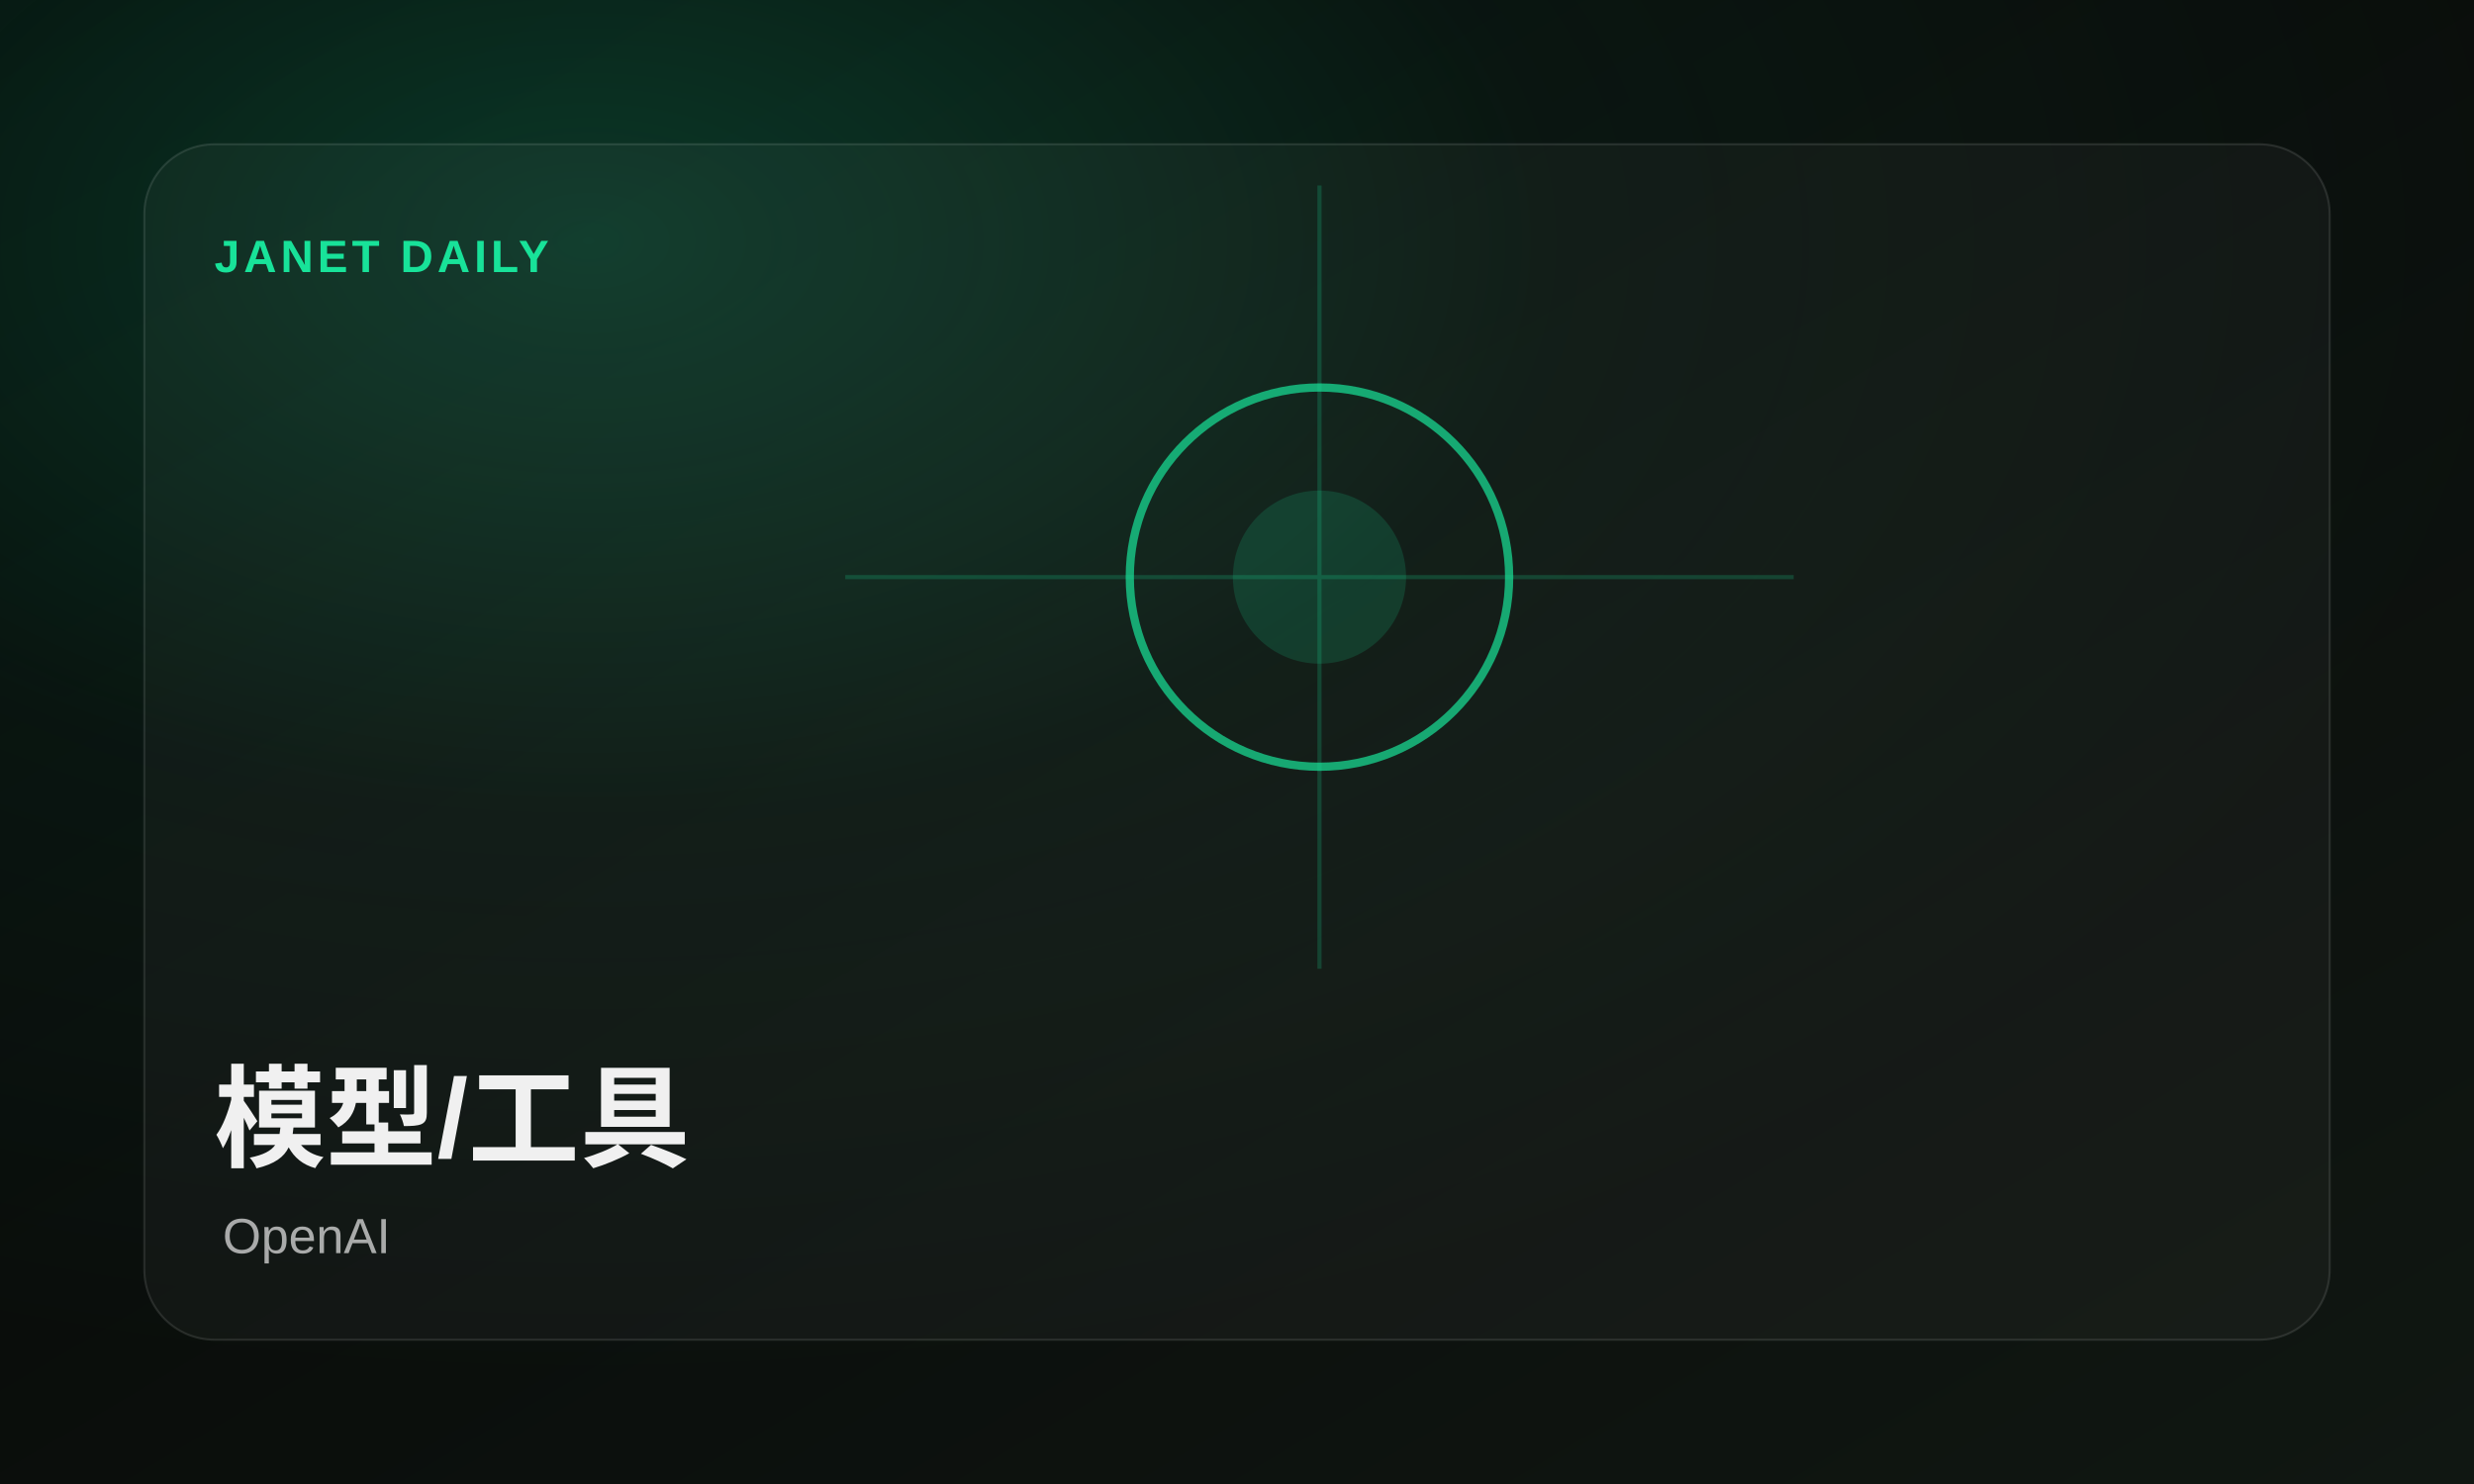
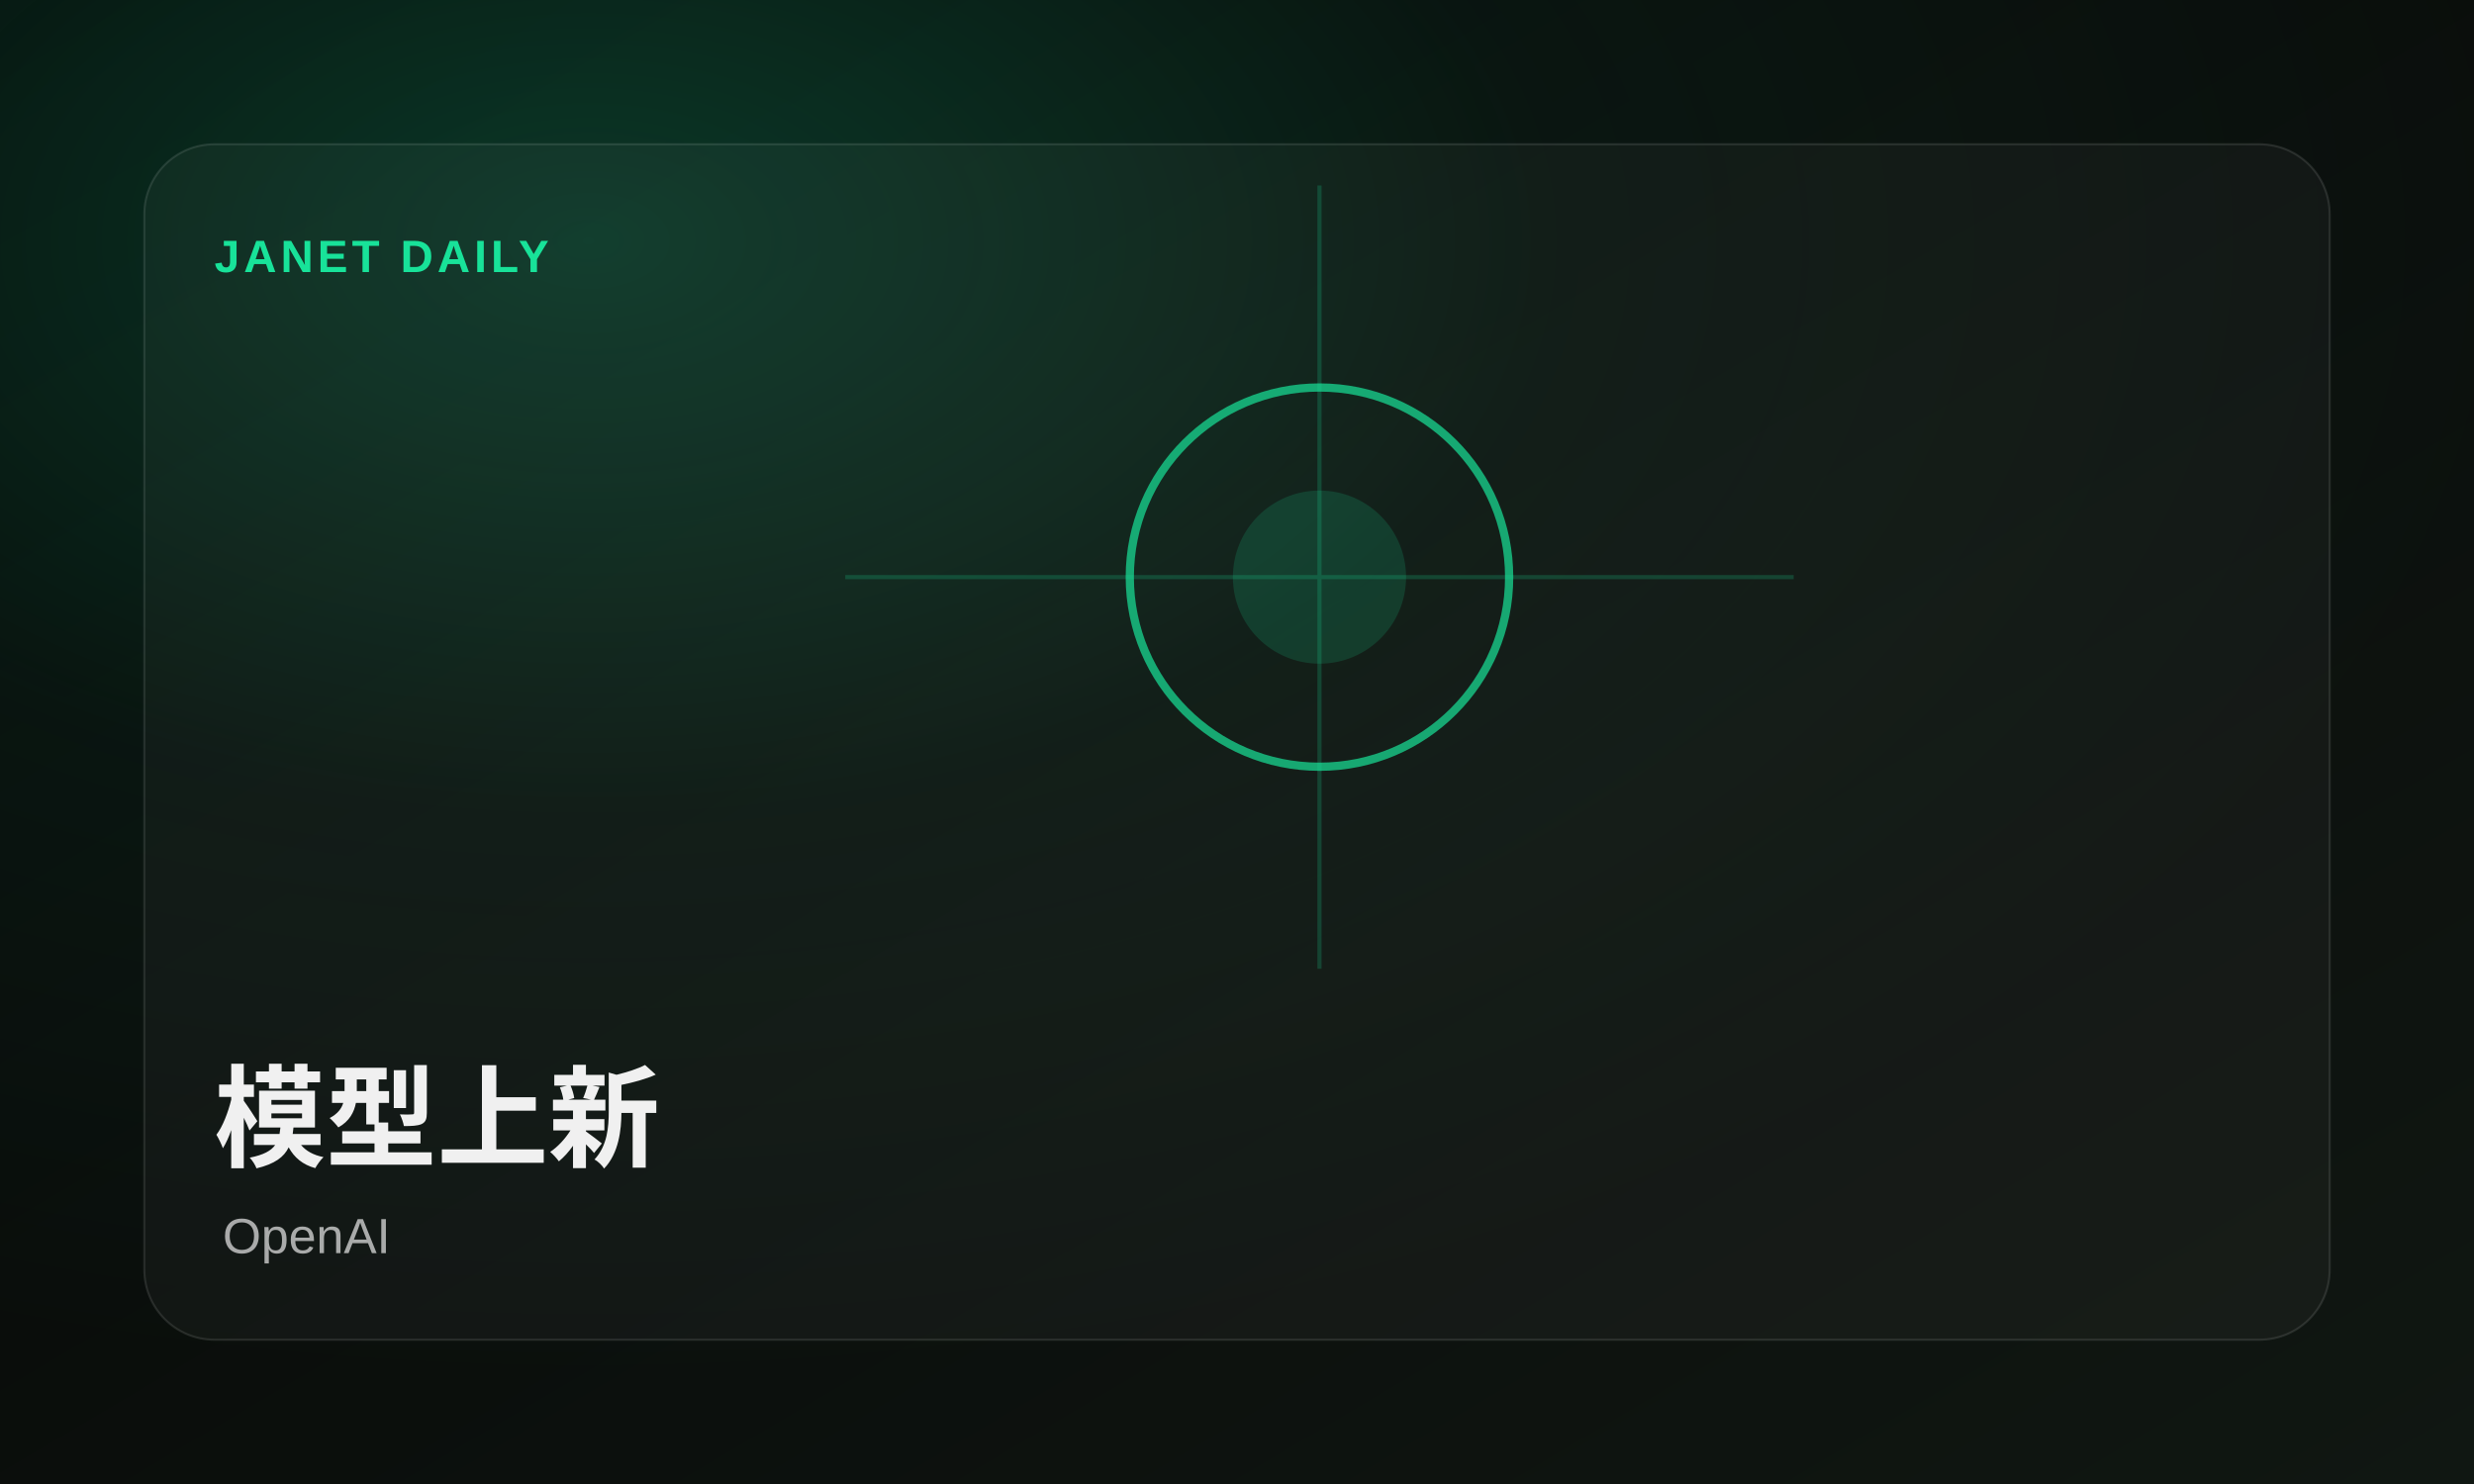
- <svg xmlns="http://www.w3.org/2000/svg" viewBox="0 0 1200 720" width="1200" height="720" role="img" aria-label="模型/工具">
+ <svg xmlns="http://www.w3.org/2000/svg" viewBox="0 0 1200 720" width="1200" height="720" role="img" aria-label="模型上新">
  <defs>
    <linearGradient id="bg" x1="0" x2="1" y1="0" y2="1">
      <stop offset="0" stop-color="#050505" />
      <stop offset="1" stop-color="#101712" />
    </linearGradient>
    <radialGradient id="glow" cx="24%" cy="16%" r="78%">
      <stop offset="0" stop-color="#18e299" stop-opacity=".22" />
      <stop offset=".5" stop-color="#18e299" stop-opacity=".05" />
      <stop offset="1" stop-color="#18e299" stop-opacity="0" />
    </radialGradient>
  </defs>
  <rect width="1200" height="720" fill="url(#bg)" />
  <rect width="1200" height="720" fill="url(#glow)" />
  <rect x="70" y="70" width="1060" height="580" rx="34" fill="rgba(255,255,255,.035)" stroke="rgba(255,255,255,.11)" />
  <circle cx="640" cy="280" r="92" fill="none" stroke="#18e299" stroke-width="4" opacity=".7" />
  <circle cx="640" cy="280" r="42" fill="#18e299" opacity=".16" />
  <path d="M410 280h460M640 90v380" stroke="#18e299" stroke-width="2" opacity=".2" />
  <text x="104" y="132" fill="#18e299" font-family="Arial, Helvetica, sans-serif" font-size="22" font-weight="700" letter-spacing="2">JANET DAILY</text>
-   <text x="104" y="562" fill="#f0f0f0" font-family="Arial, Helvetica, sans-serif" font-size="54" font-weight="700">模型/工具</text>
+   <text x="104" y="562" fill="#f0f0f0" font-family="Arial, Helvetica, sans-serif" font-size="54" font-weight="700">模型上新</text>
  <text x="108" y="608" fill="rgba(240,240,240,.68)" font-family="Arial, Helvetica, sans-serif" font-size="24">OpenAI</text>
</svg>
